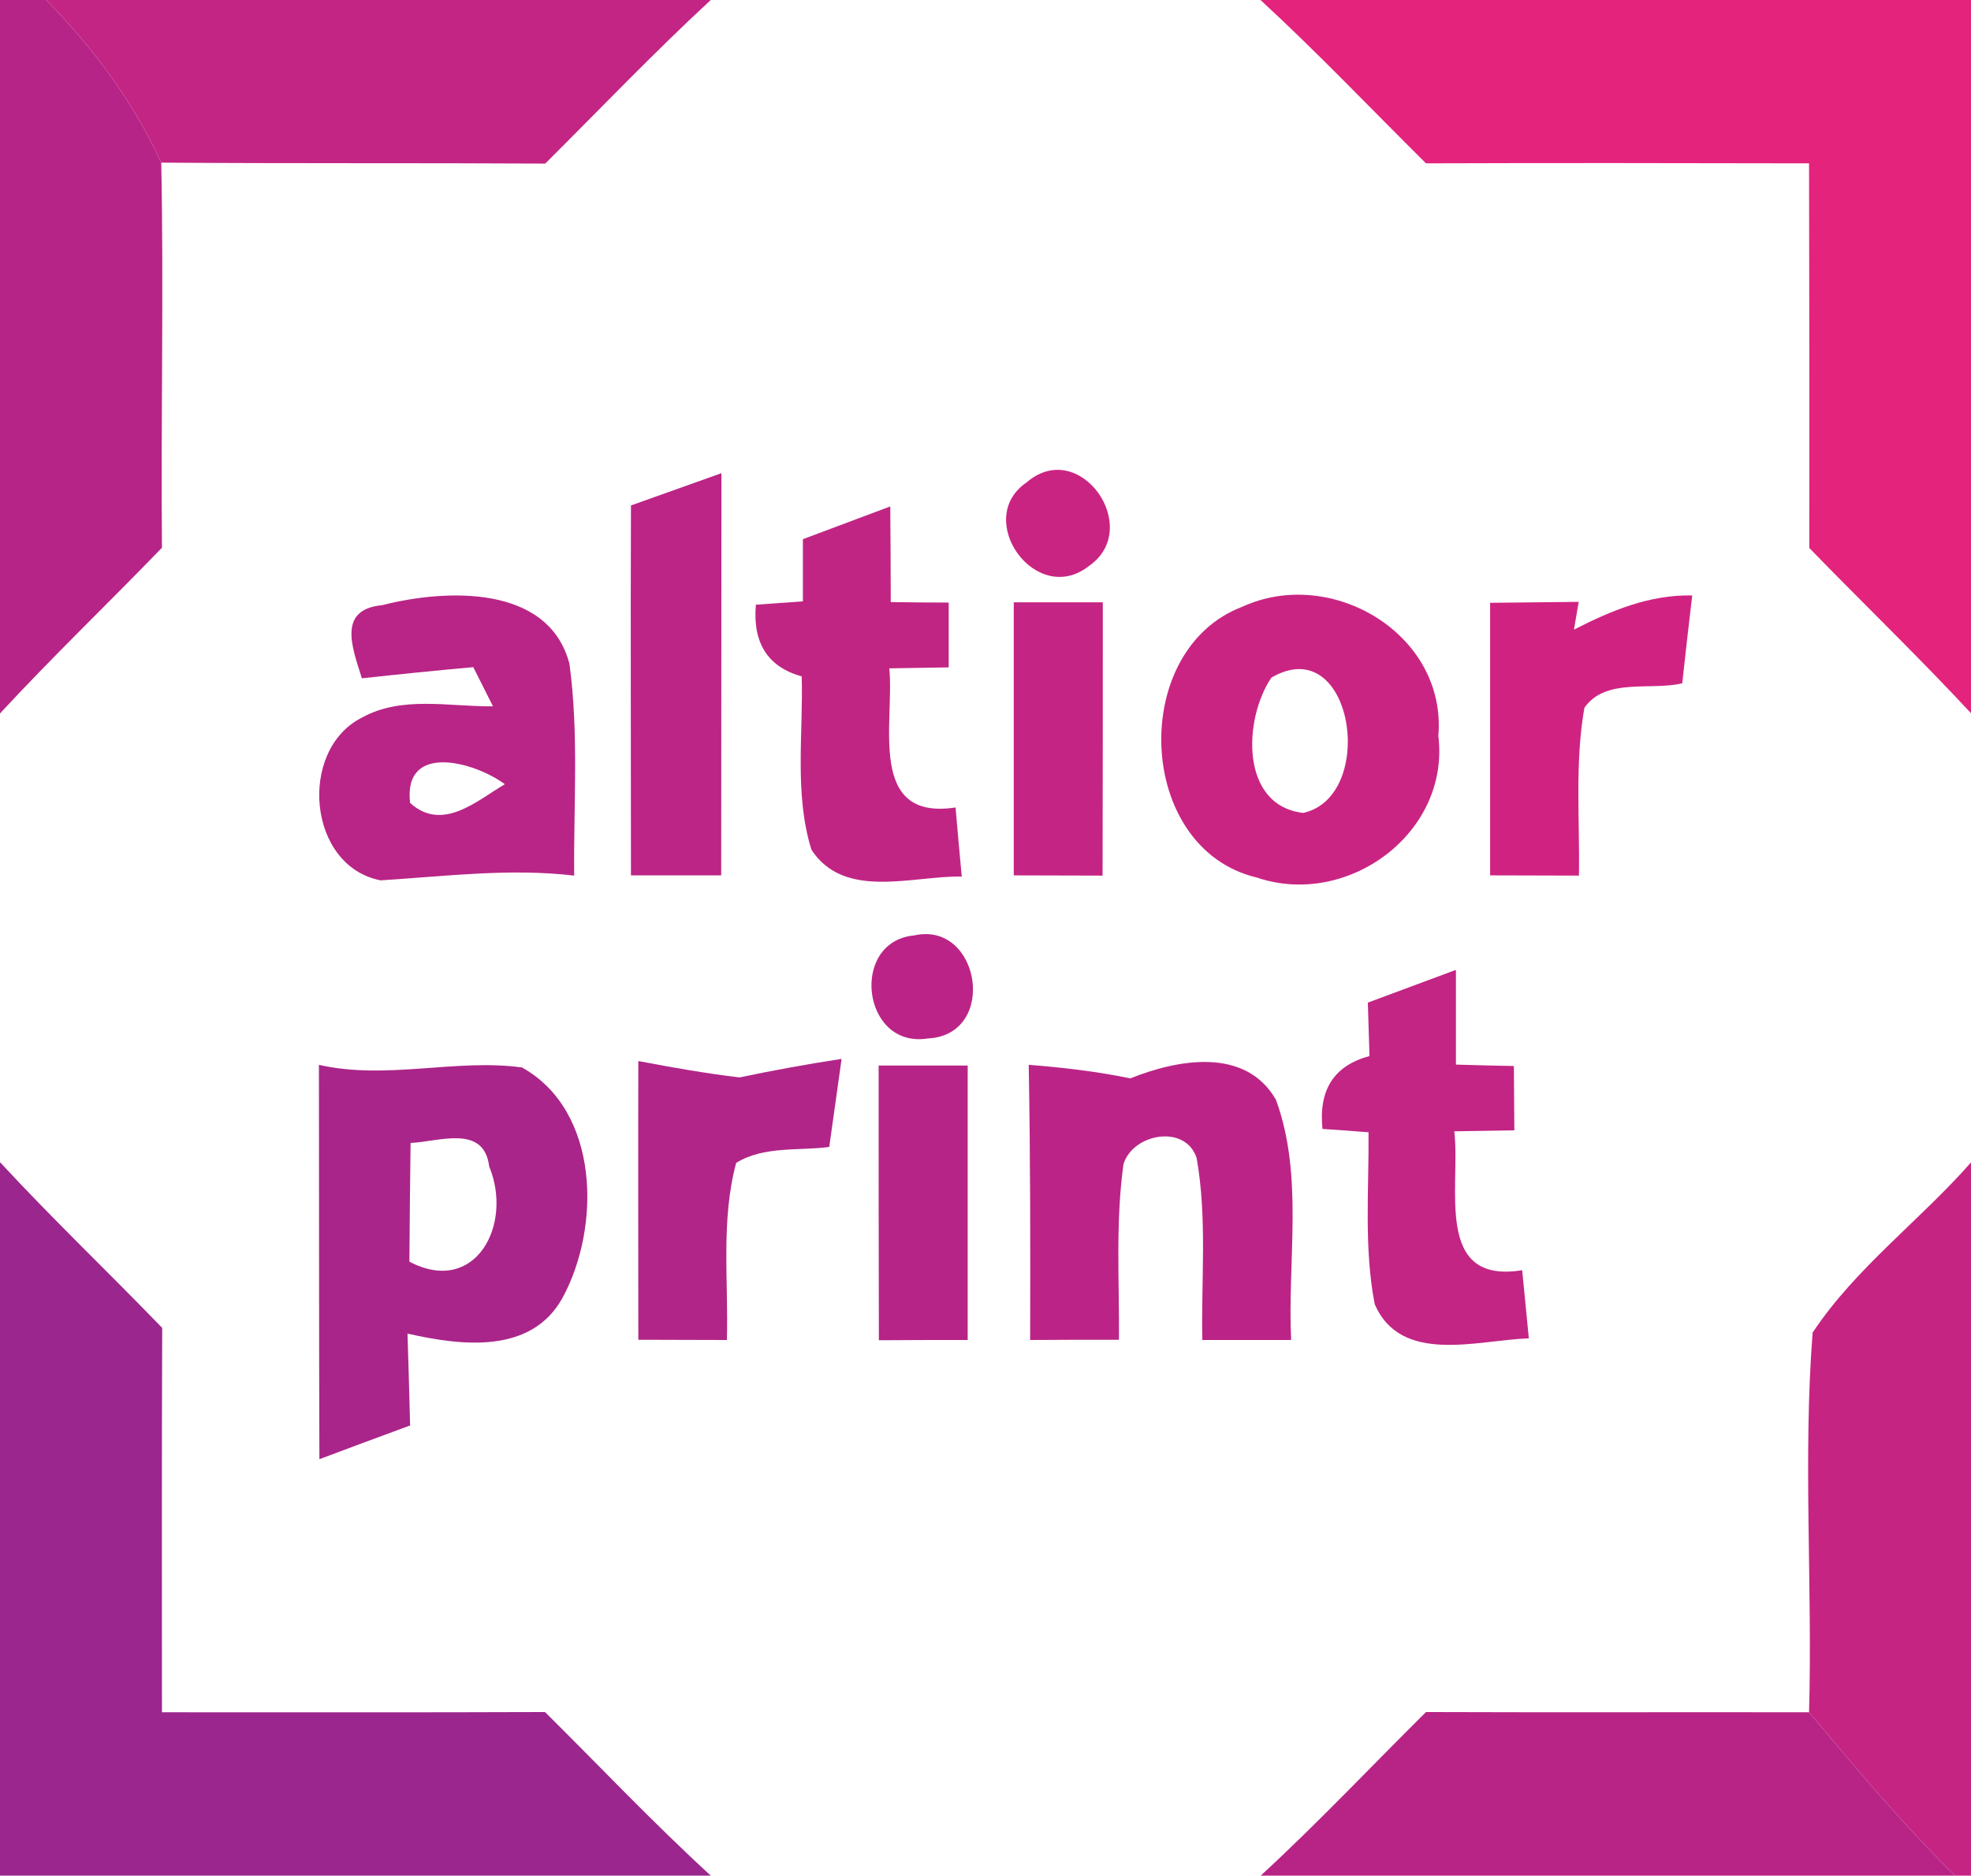
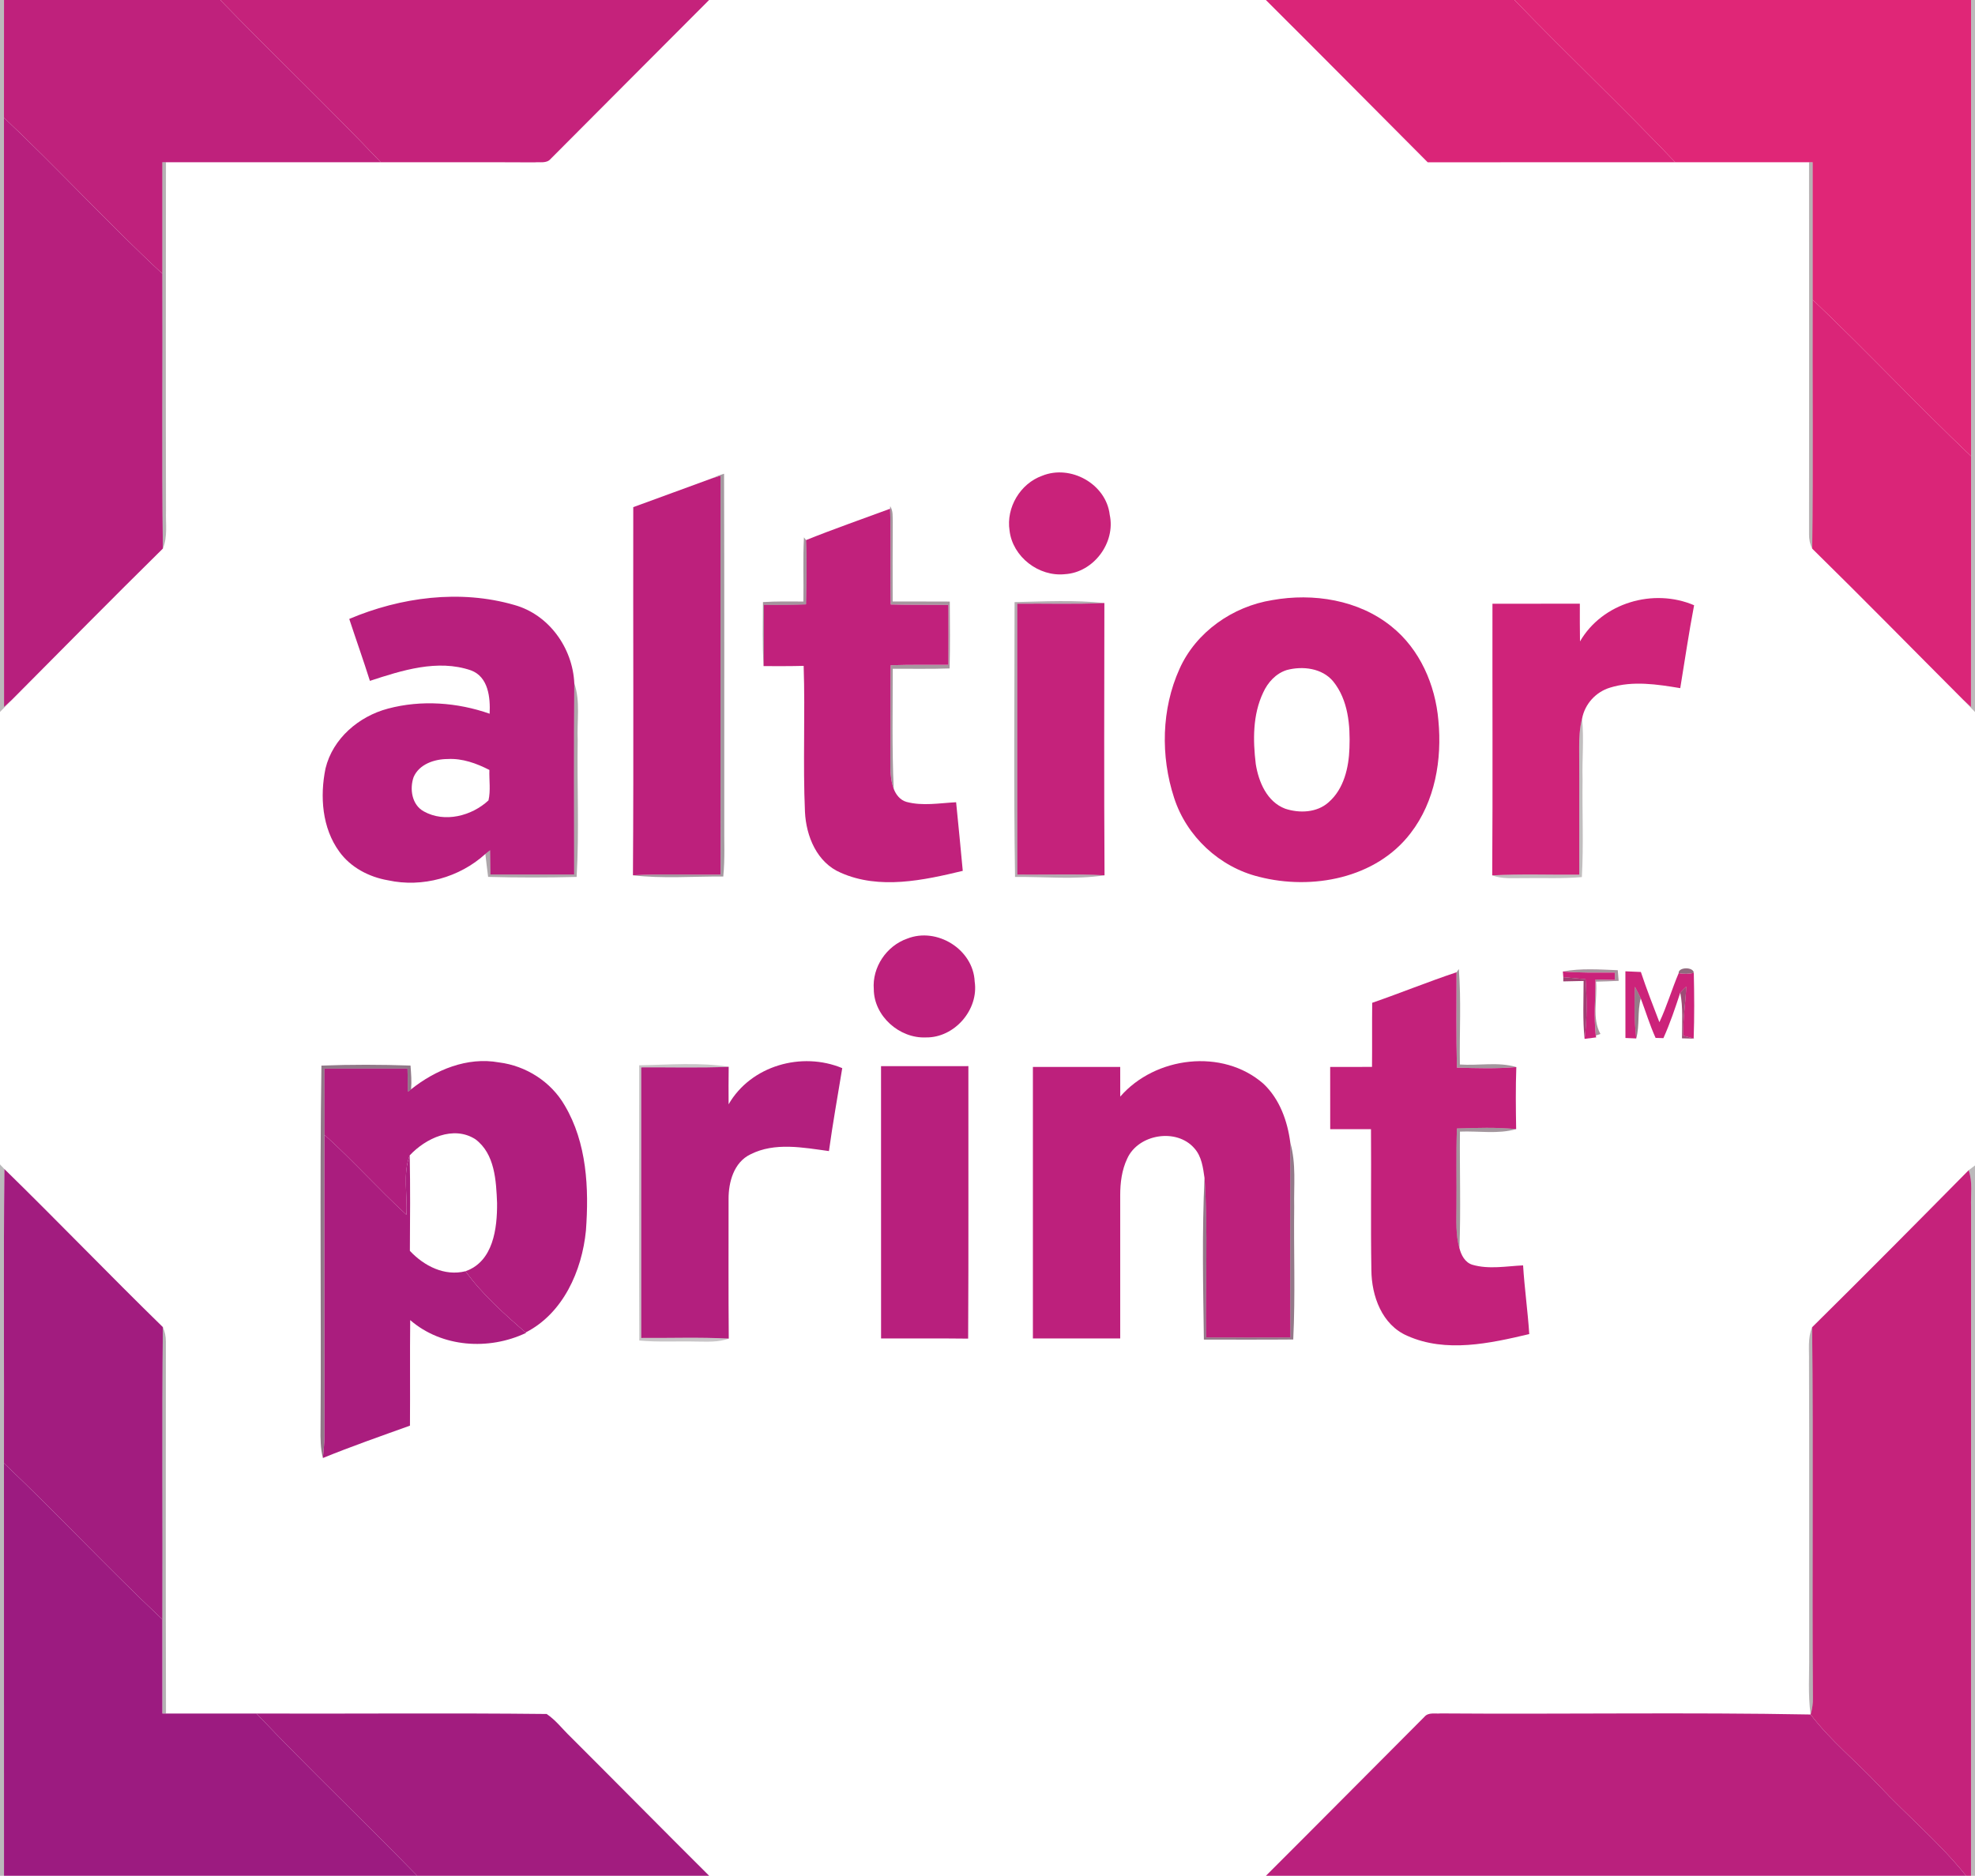
- <svg xmlns="http://www.w3.org/2000/svg" width="83pt" height="79pt" viewBox="0 0 83 79" version="1.1">
-   <g id="#b72487ff">
-     <path fill="#b72487" opacity="1.00" d=" M 0.00 0.00 L 1.95 0.00 C 3.92 2.01 5.62 4.29 6.79 6.85 C 6.90 12.26 6.77 17.66 6.82 23.07 C 4.56 25.41 2.21 27.66 0.00 30.05 L 0.00 0.00 Z" />
+ <svg xmlns="http://www.w3.org/2000/svg" width="499pt" height="474pt" viewBox="0 0 499 474" version="1.1">
+   <g id="#0e020948">
+     <path fill="#0e0209" opacity="0.28" d=" M 0.00 0.00 L 1.01 0.00 C 1.00 9.92 1.01 19.83 1.00 29.75 C 1.00 79.39 1.00 129.02 1.02 178.65 C 1.53 178.19 2.54 177.25 3.05 176.79 C 2.04 177.83 1.03 178.87 0.00 179.90 L 0.00 0.00 Z" />
  </g>
-   <g id="#c32584ff">
-     <path fill="#c32584" opacity="1.00" d=" M 1.95 0.00 L 29.93 0.00 C 27.53 2.22 25.27 4.59 22.96 6.89 C 17.57 6.86 12.18 6.89 6.79 6.85 C 5.62 4.29 3.92 2.01 1.95 0.00 Z" />
+   <g id="#bf217cff">
+     <path fill="#bf217c" opacity="1.00" d=" M 1.01 0.00 L 55.65 0.00 C 69.02 13.81 82.97 27.06 96.21 41.00 C 78.12 41.01 60.03 40.99 41.93 41.00 L 41.02 41.00 C 41.02 50.39 41.03 59.78 41.02 69.17 C 27.30 56.43 14.64 42.58 1.00 29.75 C 1.01 19.83 1.00 9.92 1.01 0.00 Z" />
  </g>
-   <g id="#e4237dff">
-     <path fill="#e4237d" opacity="1.00" d=" M 53.08 0.00 L 83.00 0.00 L 83.00 30.04 C 80.79 27.66 78.45 25.41 76.19 23.08 C 76.20 17.68 76.19 12.28 76.18 6.88 C 70.80 6.87 65.42 6.86 60.05 6.88 C 57.73 4.58 55.48 2.21 53.08 0.00 Z" />
+   <g id="#c5227bff">
+     <path fill="#c5227b" opacity="1.00" d=" M 55.65 0.00 L 179.16 0.00 C 165.78 13.36 152.47 26.80 139.10 40.18 C 138.09 41.36 136.40 40.88 135.05 41.03 C 122.11 40.96 109.16 41.01 96.21 41.00 C 82.97 27.06 69.02 13.81 55.65 0.00 Z" />
+     <path fill="#c5227b" opacity="1.00" d=" M 257.00 152.55 C 264.35 152.47 271.69 152.73 279.03 152.38 C 279.00 175.32 278.93 198.25 279.07 221.19 C 271.72 220.77 264.36 221.09 257.01 220.99 C 257.01 198.18 256.99 175.36 257.00 152.55 Z" />
+     <path fill="#c5227b" opacity="1.00" d=" M 497.40 295.70 C 498.47 298.70 497.89 301.95 498.01 305.06 C 498.00 361.37 498.00 417.69 497.99 474.00 L 496.75 474.00 C 490.17 465.73 481.97 458.94 474.77 451.24 C 469.09 445.16 462.52 439.88 457.46 433.24 C 457.87 431.86 458.08 430.43 458.04 429.01 C 457.81 397.80 458.18 366.58 457.85 335.38 C 471.13 322.26 484.28 308.99 497.40 295.70 Z" />
  </g>
-   <g id="#bc2486ff">
-     <path fill="#bc2486" opacity="1.00" d=" M 26.57 21.29 C 27.84 20.84 29.11 20.38 30.38 19.93 C 30.38 25.58 30.37 31.23 30.37 36.87 C 29.42 36.87 27.52 36.87 26.57 36.87 C 26.57 31.68 26.55 26.49 26.57 21.29 Z" />
+   <g id="#da2578ff">
+     <path fill="#da2578" opacity="1.00" d=" M 319.83 0.00 L 382.64 0.00 C 396.00 13.84 410.01 27.04 423.26 41.00 C 402.42 41.02 381.57 40.98 360.72 41.01 C 347.10 27.34 333.51 13.62 319.83 0.00 Z" />
+     <path fill="#da2578" opacity="1.00" d=" M 457.98 75.74 C 471.59 88.64 484.40 102.36 498.00 115.27 C 497.99 136.39 498.02 157.52 497.98 178.65 C 497.48 178.18 496.48 177.25 495.98 176.79 C 483.28 164.07 470.70 151.23 457.87 138.64 C 458.13 117.68 457.90 96.71 457.98 75.74 Z" />
  </g>
-   <g id="#ca2482ff">
-     <path fill="#ca2482" opacity="1.00" d=" M 43.23 20.32 C 45.46 18.39 48.15 22.23 45.87 23.83 C 43.63 25.61 40.96 21.86 43.23 20.32 Z" />
-     <path fill="#ca2482" opacity="1.00" d=" M 52.33 25.55 C 56.07 23.84 60.93 26.71 60.57 31.00 C 61.07 35.10 56.73 38.26 52.92 36.96 C 47.82 35.75 47.52 27.36 52.33 25.55 M 53.54 28.54 C 52.36 30.28 52.21 33.93 54.88 34.24 C 58.02 33.54 56.98 26.54 53.54 28.54 Z" />
+   <g id="#e02677ff">
+     <path fill="#e02677" opacity="1.00" d=" M 382.64 0.00 L 498.00 0.00 C 498.01 38.42 497.99 76.85 498.00 115.27 C 484.40 102.36 471.59 88.64 457.98 75.74 C 457.98 64.16 457.98 52.58 457.98 41.00 L 457.07 41.00 C 445.80 40.99 434.53 41.00 423.26 41.00 C 410.01 27.04 396.00 13.84 382.64 0.00 Z" />
  </g>
-   <g id="#c02584ff">
-     <path fill="#c02584" opacity="1.00" d=" M 33.81 22.71 C 35.03 22.25 36.26 21.79 37.49 21.33 C 37.50 22.68 37.51 24.02 37.51 25.36 C 38.12 25.37 39.34 25.38 39.95 25.38 C 39.95 26.06 39.95 27.43 39.95 28.11 C 39.32 28.12 38.07 28.14 37.45 28.15 C 37.67 30.45 36.50 34.58 40.24 34.01 C 40.30 34.74 40.43 36.19 40.50 36.92 C 38.43 36.88 35.56 37.92 34.17 35.79 C 33.44 33.44 33.83 30.92 33.76 28.49 C 32.33 28.09 31.69 27.08 31.83 25.47 C 32.33 25.43 33.32 25.37 33.81 25.33 C 33.81 24.68 33.81 23.36 33.81 22.71 Z" />
+   <g id="#11030948">
+     <path fill="#110309" opacity="0.28" d=" M 498.00 0.00 L 499.00 0.00 L 499.00 179.92 C 498.00 178.86 496.99 177.82 495.98 176.79 C 496.48 177.25 497.48 178.18 497.98 178.65 C 498.02 157.52 497.99 136.39 498.00 115.27 C 497.99 76.85 498.01 38.42 498.00 0.00 Z" />
  </g>
-   <g id="#b82586ff">
-     <path fill="#b82586" opacity="1.00" d=" M 15.24 28.57 C 14.82 27.25 14.21 25.67 16.09 25.49 C 18.75 24.81 23.10 24.60 23.98 27.96 C 24.38 30.91 24.15 33.91 24.18 36.88 C 21.46 36.56 18.75 36.91 16.03 37.08 C 12.95 36.49 12.54 31.60 15.23 30.23 C 16.92 29.29 18.92 29.77 20.76 29.75 C 20.55 29.34 20.14 28.51 19.93 28.10 C 18.37 28.24 16.80 28.40 15.24 28.57 M 17.27 33.82 C 18.63 35.05 20.06 33.74 21.26 33.03 C 19.97 32.08 16.97 31.26 17.27 33.82 Z" />
+   <g id="#b71f7dff">
+     <path fill="#b71f7d" opacity="1.00" d=" M 1.00 29.75 C 14.64 42.58 27.30 56.43 41.02 69.17 C 41.12 92.32 40.85 115.47 41.15 138.62 C 28.35 151.23 15.73 164.04 3.05 176.79 C 2.54 177.25 1.53 178.19 1.02 178.65 C 1.00 129.02 1.00 79.39 1.00 29.75 Z" />
  </g>
-   <g id="#c42483ff">
-     <path fill="#c42483" opacity="1.00" d=" M 42.69 25.37 C 43.62 25.37 45.50 25.37 46.44 25.37 C 46.44 29.21 46.44 33.04 46.43 36.88 C 45.50 36.88 43.63 36.87 42.69 36.87 C 42.69 33.04 42.69 29.21 42.69 25.37 Z" />
+   <g id="#12030c50">
+     <path fill="#12030c" opacity="0.31" d=" M 41.02 41.00 L 41.93 41.00 C 41.91 70.35 41.86 99.70 41.94 129.05 C 41.83 132.23 42.41 135.60 41.15 138.62 C 40.85 115.47 41.12 92.32 41.02 69.17 C 41.03 59.78 41.02 50.39 41.02 41.00 Z" />
  </g>
-   <g id="#d02381ff">
-     <path fill="#d02381" opacity="1.00" d=" M 62.75 25.39 C 63.68 25.38 65.54 25.36 66.48 25.35 L 66.28 26.52 C 67.84 25.72 69.47 25.04 71.26 25.08 C 71.15 26.00 70.94 27.85 70.84 28.78 C 69.51 29.10 67.62 28.53 66.72 29.81 C 66.31 32.14 66.53 34.53 66.49 36.88 C 65.56 36.88 63.69 36.87 62.75 36.87 C 62.75 33.04 62.75 29.21 62.75 25.39 Z" />
+   <g id="#15030b50">
+     <path fill="#15030b" opacity="0.31" d=" M 457.07 41.00 L 457.98 41.00 C 457.98 52.58 457.98 64.16 457.98 75.74 C 457.90 96.71 458.13 117.68 457.87 138.64 C 457.30 137.51 457.04 136.26 457.07 135.00 C 457.11 103.67 457.08 72.33 457.07 41.00 Z" />
  </g>
-   <g id="#bb2486ff">
-     <path fill="#bb2486" opacity="1.00" d=" M 38.49 39.40 C 41.28 38.77 42.05 43.59 39.07 43.74 C 36.29 44.18 35.77 39.66 38.49 39.40 Z" />
-     <path fill="#bb2486" opacity="1.00" d=" M 43.32 44.85 C 44.75 44.96 46.19 45.13 47.60 45.42 C 49.59 44.62 52.45 44.09 53.73 46.32 C 54.91 49.53 54.21 53.08 54.37 56.44 C 53.43 56.44 51.57 56.44 50.63 56.44 C 50.58 53.88 50.84 51.30 50.39 48.77 C 49.91 47.33 47.69 47.75 47.31 49.04 C 46.97 51.49 47.14 53.97 47.12 56.43 C 45.87 56.43 44.62 56.43 43.38 56.44 C 43.39 52.58 43.39 48.71 43.32 44.85 Z" />
+   <g id="#20051568">
+     <path fill="#200515" opacity="0.41" d=" M 179.80 120.90 C 180.82 120.43 181.87 120.03 182.94 119.71 C 183.03 149.14 182.98 178.57 182.99 208.00 C 182.94 212.50 183.19 217.00 182.74 221.49 C 175.14 221.43 167.46 222.07 159.92 221.18 C 167.29 220.77 174.69 221.10 182.07 220.99 C 181.99 187.39 182.08 153.80 182.04 120.21 C 181.48 120.38 180.36 120.73 179.80 120.90 Z" />
  </g>
-   <g id="#c22584ff">
-     <path fill="#c22584" opacity="1.00" d=" M 57.60 42.23 C 58.84 41.77 60.07 41.31 61.31 40.85 C 61.31 42.18 61.31 43.51 61.31 44.84 C 61.92 44.86 63.14 44.89 63.75 44.90 C 63.76 45.58 63.76 46.93 63.77 47.61 C 63.14 47.62 61.87 47.64 61.24 47.65 C 61.52 49.96 60.35 54.11 64.10 53.50 C 64.17 54.21 64.31 55.65 64.38 56.37 C 62.23 56.44 59.00 57.50 57.89 54.93 C 57.43 52.55 57.65 50.10 57.63 47.69 C 57.14 47.65 56.17 47.58 55.69 47.55 C 55.52 45.90 56.18 44.88 57.67 44.48 C 57.65 43.92 57.62 42.80 57.60 42.23 Z" />
+   <g id="#c9227aff">
+     <path fill="#c9227a" opacity="1.00" d=" M 263.29 120.23 C 270.48 117.29 279.48 122.28 280.38 130.08 C 281.91 137.16 276.30 144.65 269.08 145.09 C 262.46 145.80 255.84 140.71 255.07 134.06 C 254.18 128.26 257.77 122.21 263.29 120.23 Z" />
+     <path fill="#c9227a" opacity="1.00" d=" M 321.46 151.64 C 331.79 149.79 343.25 151.57 351.56 158.30 C 358.73 164.02 362.65 173.05 363.42 182.05 C 364.37 191.93 362.59 202.50 356.42 210.51 C 347.69 221.98 331.49 225.01 318.09 221.56 C 308.12 219.12 299.78 211.35 296.64 201.58 C 293.21 191.09 293.44 179.14 298.01 169.03 C 302.18 159.69 311.47 153.23 321.46 151.64 M 325.12 169.31 C 322.37 170.17 320.31 172.44 319.15 175.01 C 316.49 180.60 316.55 187.05 317.28 193.07 C 318.00 197.59 320.11 202.61 324.71 204.35 C 328.30 205.54 332.74 205.38 335.68 202.73 C 339.56 199.36 340.79 193.95 340.95 189.02 C 341.17 183.23 340.63 176.86 336.84 172.18 C 334.04 168.82 329.14 168.24 325.12 169.31 Z" />
  </g>
-   <g id="#5c103a73">
- </g>
-   <g id="#aa2589ff">
-     <path fill="#aa2589" opacity="1.00" d=" M 13.45 61.46 C 13.43 55.92 13.44 50.38 13.43 44.85 C 16.28 45.50 19.17 44.58 21.98 44.96 C 25.26 46.79 25.31 51.68 23.69 54.66 C 22.37 57.06 19.40 56.68 17.16 56.17 C 17.20 57.46 17.24 58.75 17.27 60.04 C 16.00 60.51 14.72 60.98 13.45 61.46 M 17.29 48.14 C 17.27 49.81 17.25 51.47 17.24 53.14 C 20.01 54.60 21.62 51.59 20.60 49.13 C 20.38 47.34 18.48 48.09 17.29 48.14 Z" />
+   <g id="#bd207cff">
+     <path fill="#bd207c" opacity="1.00" d=" M 160.00 128.15 C 166.61 125.76 173.20 123.30 179.80 120.90 C 180.36 120.73 181.48 120.38 182.04 120.21 C 182.08 153.80 181.99 187.39 182.07 220.99 C 174.69 221.10 167.29 220.77 159.92 221.18 C 160.12 190.17 159.94 159.16 160.00 128.15 Z" />
+     <path fill="#bd207c" opacity="1.00" d=" M 229.20 237.19 C 236.71 234.20 245.90 239.89 246.26 248.02 C 247.33 255.15 241.16 262.25 233.96 262.15 C 227.27 262.46 220.81 256.77 220.77 249.97 C 220.33 244.43 223.98 239.01 229.20 237.19 Z" />
+     <path fill="#bd207c" opacity="1.00" d=" M 283.04 277.10 C 291.84 266.96 308.88 264.83 319.19 273.83 C 323.31 277.69 325.31 283.29 326.01 288.78 C 326.06 305.18 325.95 321.58 326.06 337.98 C 318.95 338.01 311.84 338.00 304.73 337.98 C 304.50 324.54 305.26 311.06 304.33 297.65 C 303.96 295.05 303.61 292.22 301.78 290.18 C 297.30 284.97 287.60 286.55 284.80 292.77 C 283.43 295.65 283.03 298.88 283.03 302.04 C 283.04 314.10 283.04 326.15 283.03 338.21 C 275.68 338.22 268.32 338.22 260.97 338.21 C 260.96 315.35 260.96 292.48 260.97 269.61 C 268.32 269.61 275.68 269.61 283.03 269.61 C 283.03 272.11 283.03 274.61 283.04 277.10 Z" />
  </g>
-   <g id="#b12588ff">
-     <path fill="#b12588" opacity="1.00" d=" M 26.88 44.69 C 28.30 44.96 29.71 45.21 31.14 45.38 C 32.57 45.08 34.00 44.82 35.44 44.60 C 35.31 45.52 35.05 47.38 34.92 48.31 C 33.62 48.48 32.17 48.26 31.00 48.98 C 30.35 51.40 30.68 53.96 30.61 56.44 C 29.37 56.44 28.12 56.43 26.88 56.43 C 26.88 52.52 26.87 48.61 26.88 44.69 Z" />
+   <g id="#2b071a6c">
+     <path fill="#2b071a" opacity="0.42" d=" M 224.89 127.89 C 225.72 129.10 225.50 130.61 225.56 132.00 C 225.52 138.66 225.53 145.33 225.54 151.99 C 230.35 152.01 235.16 151.97 239.97 152.01 C 240.00 157.64 240.07 163.28 239.92 168.91 C 235.14 169.08 230.35 168.97 225.56 168.99 C 225.57 179.11 225.34 189.23 225.81 199.34 C 224.96 197.00 224.92 194.49 224.96 192.03 C 225.06 184.05 224.93 176.08 225.04 168.10 C 229.90 167.94 234.75 168.01 239.61 168.00 C 239.62 162.96 239.63 157.91 239.61 152.87 C 234.75 152.80 229.90 152.88 225.05 152.75 C 224.89 144.68 225.13 136.62 224.90 128.55 L 224.89 127.89 Z" />
  </g>
-   <g id="#b62487ff">
-     <path fill="#b62487" opacity="1.00" d=" M 37.00 44.88 C 38.25 44.88 39.50 44.88 40.75 44.88 C 40.75 48.73 40.75 52.58 40.75 56.44 C 39.50 56.44 38.26 56.44 37.01 56.45 C 37.00 52.59 37.00 48.73 37.00 44.88 Z" />
+   <g id="#c1217cff">
+     <path fill="#c1217c" opacity="1.00" d=" M 203.65 136.48 C 210.66 133.66 217.81 131.18 224.90 128.55 C 225.13 136.62 224.89 144.68 225.05 152.75 C 229.90 152.88 234.75 152.80 239.61 152.87 C 239.63 157.91 239.62 162.96 239.61 168.00 C 234.75 168.01 229.90 167.94 225.04 168.10 C 224.93 176.08 225.06 184.05 224.96 192.03 C 224.92 194.49 224.96 197.00 225.81 199.34 C 226.37 200.82 227.44 202.18 229.02 202.63 C 233.12 203.73 237.40 202.93 241.57 202.72 C 242.16 208.50 242.71 214.28 243.25 220.06 C 233.30 222.45 222.22 224.86 212.46 220.55 C 206.41 218.00 203.67 211.32 203.38 205.14 C 202.84 192.86 203.46 180.55 203.05 168.26 C 199.67 168.35 196.30 168.33 192.92 168.32 C 193.06 163.15 192.98 157.98 193.01 152.82 C 196.55 152.88 200.10 152.86 203.65 152.72 C 203.73 147.31 203.88 141.89 203.65 136.48 Z" />
  </g>
-   <g id="#9b268dff">
-     <path fill="#9b268d" opacity="1.00" d=" M 0.00 48.95 C 2.21 51.34 4.57 53.59 6.83 55.93 C 6.81 61.33 6.82 66.72 6.82 72.12 C 12.19 72.12 17.57 72.13 22.95 72.11 C 25.27 74.41 27.52 76.79 29.93 79.00 L 0.00 79.00 L 0.00 48.95 Z" />
+   <g id="#2e081d6d">
+     <path fill="#2e081d" opacity="0.43" d=" M 203.13 135.79 L 203.65 136.48 C 203.88 141.89 203.73 147.31 203.65 152.72 C 200.10 152.86 196.55 152.88 193.01 152.82 C 192.98 157.98 193.06 163.15 192.92 168.32 C 192.61 162.93 192.78 157.53 192.77 152.14 C 196.17 151.93 199.57 151.98 202.98 152.00 C 203.08 146.60 202.83 141.19 203.13 135.79 Z" />
  </g>
-   <g id="#c62483ff">
-     <path fill="#c62483" opacity="1.00" d=" M 76.33 56.13 C 78.14 53.40 80.85 51.41 83.00 48.96 L 83.00 79.00 L 82.33 79.00 C 80.13 76.85 78.16 74.48 76.18 72.12 C 76.33 66.80 75.92 61.45 76.33 56.13 Z" />
+   <g id="#b81f7dff">
+     <path fill="#b81f7d" opacity="1.00" d=" M 88.24 156.40 C 101.23 150.89 116.26 148.90 129.95 152.87 C 138.69 155.30 144.69 163.72 145.10 172.64 C 144.99 188.76 145.04 204.87 145.07 220.99 C 138.01 221.00 130.95 221.00 123.89 220.99 C 123.88 218.94 123.85 216.90 123.82 214.85 C 123.52 215.09 122.93 215.56 122.63 215.79 C 116.11 221.73 106.70 224.34 98.07 222.45 C 93.25 221.63 88.59 219.20 85.71 215.18 C 81.37 209.20 80.80 201.24 82.24 194.19 C 84.07 186.61 90.66 181.01 98.03 179.06 C 106.44 176.82 115.53 177.48 123.71 180.35 C 123.91 176.28 123.41 171.03 118.98 169.39 C 110.56 166.51 101.57 169.39 93.46 172.05 C 91.81 166.81 89.96 161.63 88.24 156.40 M 104.50 196.37 C 103.45 199.37 104.06 203.40 107.09 205.04 C 112.34 207.97 119.20 206.19 123.42 202.25 C 124.00 199.75 123.56 197.11 123.65 194.56 C 120.38 192.89 116.82 191.59 113.09 191.80 C 109.77 191.81 105.91 193.09 104.50 196.37 Z" />
+     <path fill="#b81f7d" opacity="1.00" d=" M 222.60 269.41 C 229.96 269.39 237.31 269.41 244.67 269.40 C 244.64 292.35 244.74 315.31 244.61 338.26 C 237.28 338.17 229.94 338.24 222.61 338.22 C 222.60 315.28 222.62 292.35 222.60 269.41 Z" />
  </g>
-   <g id="#b82486ff">
-     <path fill="#b82486" opacity="1.00" d=" M 60.05 72.11 C 65.43 72.13 70.81 72.11 76.18 72.12 C 78.16 74.48 80.13 76.85 82.33 79.00 L 53.09 79.00 C 55.49 76.79 57.73 74.41 60.05 72.11 Z" />
+   <g id="#cf237aff">
+     <path fill="#cf237a" opacity="1.00" d=" M 399.20 162.08 C 404.86 152.30 417.77 148.55 428.03 152.94 C 426.70 159.89 425.68 166.90 424.53 173.89 C 418.71 172.92 412.54 171.97 406.79 173.76 C 403.18 174.85 400.41 177.91 399.72 181.62 C 399.10 184.02 398.97 186.51 398.99 188.99 C 399.06 199.67 398.98 210.35 399.02 221.03 C 391.69 221.09 384.35 220.80 377.02 221.20 C 377.18 198.32 377.04 175.44 377.08 152.56 C 384.44 152.55 391.80 152.55 399.16 152.55 C 399.15 155.73 399.15 158.90 399.20 162.08 Z" />
+   </g>
+   <g id="#1c041155">
+     <path fill="#1c0411" opacity="0.33" d=" M 256.34 152.15 C 263.89 151.98 271.51 151.58 279.03 152.38 C 271.69 152.73 264.35 152.47 257.00 152.55 C 256.99 175.36 257.01 198.18 257.01 220.99 C 264.36 221.09 271.72 220.77 279.07 221.19 C 271.63 222.31 263.98 221.53 256.46 221.59 C 256.09 198.45 256.34 175.30 256.34 152.15 Z" />
+   </g>
+   <g id="#17040f58">
+     <path fill="#17040f" opacity="0.35" d=" M 145.10 172.64 C 146.68 177.26 145.74 182.22 145.96 186.99 C 145.78 198.52 146.36 210.08 145.69 221.59 C 138.24 221.78 130.78 221.79 123.33 221.58 C 123.07 219.65 122.85 217.72 122.63 215.79 C 122.93 215.56 123.52 215.09 123.82 214.85 C 123.85 216.90 123.88 218.94 123.89 220.99 C 130.95 221.00 138.01 221.00 145.07 220.99 C 145.04 204.87 144.99 188.76 145.10 172.64 Z" />
+   </g>
+   <g id="#0e020843">
+     <path fill="#0e0208" opacity="0.26" d=" M 398.99 188.99 C 398.97 186.51 399.10 184.02 399.72 181.62 C 400.24 186.73 399.70 191.86 399.85 196.98 C 399.73 205.20 400.13 213.42 399.67 221.63 C 394.77 222.06 389.86 221.80 384.96 221.89 C 382.30 221.85 379.55 222.17 377.02 221.20 C 384.35 220.80 391.69 221.09 399.02 221.03 C 398.98 210.35 399.06 199.67 398.99 188.99 Z" />
+   </g>
+   <g id="#2406176c">
+     <path fill="#240617" opacity="0.42" d=" M 368.01 245.68 C 368.15 245.48 368.45 245.08 368.59 244.87 C 369.21 252.89 368.73 260.95 368.85 268.99 C 373.58 269.33 378.52 268.26 383.11 269.64 C 378.12 270.08 373.10 269.93 368.10 269.78 C 367.92 261.75 368.00 253.71 368.01 245.68 Z" />
+   </g>
+   <g id="#34081f6e">
+     <path fill="#34081f" opacity="0.43" d=" M 394.87 245.49 C 399.44 244.62 404.13 244.98 408.74 245.16 C 408.80 245.83 408.92 247.17 408.97 247.85 C 407.06 247.95 405.15 248.01 403.25 248.05 C 403.65 252.44 402.15 257.23 404.36 261.27 C 404.07 261.37 403.48 261.57 403.19 261.68 C 402.67 256.98 403.07 252.22 403.13 247.50 C 404.75 247.54 406.37 247.58 408.00 247.62 L 408.00 245.76 C 403.62 245.75 399.24 245.87 394.87 245.49 Z" />
+   </g>
+   <g id="#4e0d2e9d">
+     <path fill="#4e0d2e" opacity="0.62" d=" M 424.13 245.91 C 424.00 244.32 427.91 244.28 427.95 245.84 C 426.68 246.14 425.40 246.16 424.13 245.91 Z" />
+   </g>
+   <g id="#c3217bff">
+     <path fill="#c3217b" opacity="1.00" d=" M 346.70 253.40 C 353.84 250.93 360.84 248.07 368.01 245.68 C 368.00 253.71 367.92 261.75 368.10 269.78 C 373.10 269.93 378.12 270.08 383.11 269.64 C 382.92 274.86 382.98 280.09 383.07 285.32 C 378.09 284.83 373.09 284.99 368.10 285.16 C 367.88 291.76 368.06 298.36 367.99 304.97 C 367.99 308.45 367.76 312.00 368.74 315.39 C 369.17 317.15 370.14 319.01 372.00 319.59 C 376.18 320.81 380.56 319.95 384.82 319.75 C 385.18 325.55 386.00 331.31 386.38 337.11 C 376.42 339.47 365.34 341.91 355.59 337.56 C 349.16 334.80 346.54 327.49 346.49 320.96 C 346.29 309.09 346.49 297.21 346.39 285.34 C 342.95 285.32 339.52 285.32 336.09 285.33 C 336.08 280.09 336.08 274.85 336.08 269.61 C 339.60 269.61 343.13 269.62 346.65 269.59 C 346.71 264.19 346.63 258.80 346.70 253.40 Z" />
+   </g>
+   <g id="#ca227aff">
+     <path fill="#ca227a" opacity="1.00" d=" M 394.87 245.49 C 399.24 245.87 403.62 245.75 408.00 245.76 L 408.00 247.62 C 406.37 247.58 404.75 247.54 403.13 247.50 C 403.07 252.22 402.67 256.98 403.19 261.68 L 403.30 262.14 L 400.36 262.51 C 400.99 257.51 400.97 252.47 400.60 247.45 C 398.72 247.28 396.85 247.09 394.98 246.92 L 394.87 245.49 Z" />
+   </g>
+   <g id="#cc237aff">
+     <path fill="#cc237a" opacity="1.00" d=" M 410.67 245.44 C 411.97 245.49 413.27 245.54 414.58 245.61 C 416.00 249.89 417.64 254.09 419.26 258.30 C 421.16 254.28 422.39 249.99 424.13 245.91 C 425.40 246.16 426.68 246.14 427.95 245.84 C 428.08 251.36 428.11 256.89 427.92 262.41 C 427.27 262.24 425.95 261.90 425.29 261.73 C 425.14 257.57 425.90 253.45 426.04 249.31 C 425.51 249.80 425.01 250.31 424.53 250.84 C 423.25 254.72 421.96 258.61 420.27 262.33 C 419.78 262.32 418.79 262.28 418.30 262.27 C 416.83 259.02 415.80 255.60 414.55 252.28 C 414.10 251.28 413.57 250.30 413.08 249.34 C 412.90 253.69 412.92 258.07 413.41 262.41 C 412.73 262.38 411.36 262.32 410.68 262.29 C 410.68 256.67 410.68 251.05 410.67 245.44 Z" />
+   </g>
+   <g id="#891653d2">
+     <path fill="#891653" opacity="0.82" d=" M 394.98 246.92 C 396.85 247.09 398.72 247.28 400.60 247.45 C 400.97 252.47 400.99 257.51 400.36 262.51 C 399.85 257.65 400.11 252.76 400.11 247.88 C 398.39 247.92 396.67 247.95 394.97 247.99 L 394.98 246.92 Z" />
+   </g>
+   <g id="#3b0a2389">
+     <path fill="#3b0a23" opacity="0.54" d=" M 413.08 249.34 C 413.57 250.30 414.10 251.28 414.55 252.28 C 413.67 255.60 414.30 259.09 413.41 262.41 C 412.92 258.07 412.90 253.69 413.08 249.34 Z" />
+   </g>
+   <g id="#80164dc5">
+     <path fill="#80164d" opacity="0.77" d=" M 424.53 250.84 C 425.01 250.31 425.51 249.80 426.04 249.31 C 425.90 253.45 425.14 257.57 425.29 261.73 C 425.95 261.90 427.27 262.24 427.92 262.41 L 428.13 262.46 C 427.07 262.43 426.02 262.40 424.97 262.38 C 424.96 258.53 425.28 254.65 424.53 250.84 Z" />
+   </g>
+   <g id="#b01e7eff">
+     <path fill="#b01e7e" opacity="1.00" d=" M 103.86 275.26 C 110.04 270.34 118.05 267.01 126.05 268.46 C 132.88 269.30 139.22 273.34 142.67 279.32 C 148.29 288.79 148.83 300.26 148.04 310.97 C 147.04 321.13 142.28 331.89 132.80 336.71 C 127.35 331.97 121.87 327.10 117.61 321.23 C 124.64 318.78 125.64 310.40 125.59 304.00 C 125.36 298.37 125.05 291.55 120.10 287.87 C 114.57 284.33 107.56 287.62 103.52 291.95 C 101.72 296.73 103.01 301.97 102.68 306.96 C 95.56 300.43 89.14 293.19 81.96 286.74 C 81.94 281.16 81.97 275.59 81.94 270.02 C 88.94 269.99 95.95 270.00 102.96 270.00 C 102.99 271.96 103.04 273.91 103.08 275.87 C 103.28 275.72 103.67 275.41 103.86 275.26 Z" />
+   </g>
+   <g id="#b31f7eff">
+     <path fill="#b31f7e" opacity="1.00" d=" M 184.09 279.05 C 189.72 269.27 202.57 265.65 212.80 269.91 C 211.66 276.90 210.40 283.86 209.44 290.87 C 202.92 289.98 195.74 288.57 189.60 291.70 C 185.41 293.71 184.05 298.73 184.08 303.03 C 184.09 314.77 184.02 326.51 184.13 338.25 C 176.76 337.87 169.38 338.14 162.01 338.09 C 162.00 315.30 162.00 292.51 162.01 269.72 C 169.37 269.66 176.75 269.90 184.11 269.57 C 184.05 272.73 184.08 275.89 184.09 279.05 Z" />
+   </g>
+   <g id="#3409268c">
+     <path fill="#340926" opacity="0.55" d=" M 81.21 269.27 C 88.70 268.98 96.22 269.00 103.72 269.26 C 103.87 271.25 104.04 273.26 103.86 275.26 C 103.67 275.41 103.28 275.72 103.08 275.87 C 103.04 273.91 102.99 271.96 102.96 270.00 C 95.95 270.00 88.94 269.99 81.94 270.02 C 81.97 275.59 81.94 281.16 81.96 286.74 C 81.95 312.16 81.95 337.58 81.98 362.99 C 81.94 364.81 81.77 366.62 81.58 368.43 C 80.97 365.99 80.95 363.46 80.99 360.97 C 81.19 330.41 80.75 299.83 81.21 269.27 Z" />
+   </g>
+   <g id="#0d02093b">
+     <path fill="#0d0209" opacity="0.23" d=" M 161.49 269.19 C 169.01 269.07 176.67 268.39 184.11 269.57 C 176.75 269.90 169.37 269.66 162.01 269.72 C 162.00 292.51 162.00 315.30 162.01 338.09 C 169.38 338.14 176.76 337.87 184.13 338.25 C 181.50 339.22 178.67 339.01 175.93 339.00 C 171.12 338.88 166.31 339.19 161.52 338.74 C 161.42 315.56 161.48 292.37 161.49 269.19 Z" />
+   </g>
+   <g id="#2305166b">
+     <path fill="#230516" opacity="0.42" d=" M 368.10 285.16 C 373.09 284.99 378.09 284.83 383.07 285.32 C 378.46 286.64 373.59 285.75 368.87 285.95 C 368.77 295.76 369.11 305.58 368.74 315.39 C 367.76 312.00 367.99 308.45 367.99 304.97 C 368.06 298.36 367.88 291.76 368.10 285.16 Z" />
+   </g>
+   <g id="#aa1d7eff">
+     <path fill="#aa1d7e" opacity="1.00" d=" M 81.96 286.74 C 89.14 293.19 95.56 300.43 102.68 306.96 C 103.01 301.97 101.72 296.73 103.52 291.95 C 103.68 299.99 103.61 308.04 103.56 316.08 C 107.11 319.88 112.30 322.56 117.61 321.23 C 121.87 327.10 127.35 331.97 132.80 336.71 L 132.91 336.81 C 123.53 341.27 111.64 340.51 103.64 333.58 C 103.54 342.47 103.65 351.36 103.58 360.25 C 96.22 362.90 88.83 365.47 81.58 368.43 C 81.77 366.62 81.94 364.81 81.98 362.99 C 81.95 337.58 81.95 312.16 81.96 286.74 Z" />
+   </g>
+   <g id="#3c0a288c">
+     <path fill="#3c0a28" opacity="0.55" d=" M 326.01 288.78 C 327.52 294.05 326.87 299.58 326.99 304.98 C 326.85 316.15 327.30 327.33 326.75 338.48 C 319.22 338.55 311.70 338.50 304.17 338.51 C 303.97 324.90 303.69 311.24 304.33 297.65 C 305.26 311.06 304.50 324.54 304.73 337.98 C 311.84 338.00 318.95 338.01 326.06 337.98 C 325.95 321.58 326.06 305.18 326.01 288.78 Z" />
+   </g>
+   <g id="#0c020a48">
+     <path fill="#0c020a" opacity="0.28" d=" M 0.00 294.24 C 0.28 294.53 0.83 295.11 1.10 295.40 C 0.86 320.18 1.07 344.96 1.00 369.74 C 0.99 404.50 1.01 439.25 1.01 474.00 L 0.00 474.00 L 0.00 294.24 Z" />
+   </g>
+   <g id="#0f020948">
+     <path fill="#0f0209" opacity="0.28" d=" M 497.40 295.70 C 497.80 295.40 498.60 294.80 499.00 294.50 L 499.00 474.00 L 497.99 474.00 C 498.00 417.69 498.00 361.37 498.01 305.06 C 497.89 301.95 498.47 298.70 497.40 295.70 Z" />
+   </g>
+   <g id="#a21c7fff">
+     <path fill="#a21c7f" opacity="1.00" d=" M 1.00 369.74 C 1.07 344.96 0.86 320.18 1.10 295.40 C 14.59 308.58 27.66 322.18 41.15 335.35 C 40.88 359.96 41.12 384.59 41.02 409.21 C 27.36 396.38 14.60 382.63 1.00 369.74 Z" />
+     <path fill="#a21c7f" opacity="1.00" d=" M 64.80 433.00 C 89.23 433.08 113.68 432.84 138.11 433.11 C 140.44 434.66 142.14 436.96 144.15 438.88 C 155.85 450.56 167.46 462.34 179.18 474.00 L 105.41 474.00 C 91.99 460.22 78.05 446.95 64.80 433.00 Z" />
+   </g>
+   <g id="#0f020c50">
+     <path fill="#0f020c" opacity="0.31" d=" M 41.15 335.35 C 41.67 336.50 41.91 337.74 41.91 339.01 C 41.89 370.34 41.85 401.67 41.94 433.00 L 41.02 432.99 C 41.04 425.06 41.04 417.13 41.02 409.21 C 41.12 384.59 40.88 359.96 41.15 335.35 Z" />
+   </g>
+   <g id="#13030c50">
+     <path fill="#13030c" opacity="0.31" d=" M 457.06 343.99 C 457.13 341.12 456.69 338.09 457.85 335.38 C 458.18 366.58 457.81 397.80 458.04 429.01 C 458.08 430.43 457.87 431.86 457.46 433.24 C 456.76 428.16 457.16 423.04 457.10 417.94 C 457.07 393.29 457.15 368.64 457.06 343.99 Z" />
+   </g>
+   <g id="#9c1b80ff">
+     <path fill="#9c1b80" opacity="1.00" d=" M 1.00 369.74 C 14.60 382.63 27.36 396.38 41.02 409.21 C 41.04 417.13 41.04 425.06 41.02 432.99 L 41.94 433.00 C 49.56 433.01 57.18 432.99 64.80 433.00 C 78.05 446.95 91.99 460.22 105.41 474.00 L 1.01 474.00 C 1.01 439.25 0.99 404.50 1.00 369.74 Z" />
+   </g>
+   <g id="#ba207dff">
+     <path fill="#ba207d" opacity="1.00" d=" M 359.89 433.83 C 360.90 432.61 362.61 433.11 363.99 432.97 C 395.14 433.20 426.31 432.66 457.46 433.24 C 462.52 439.88 469.09 445.16 474.77 451.24 C 481.97 458.94 490.17 465.73 496.75 474.00 L 319.84 474.00 C 333.23 460.65 346.53 447.21 359.89 433.83 Z" />
  </g>
</svg>
